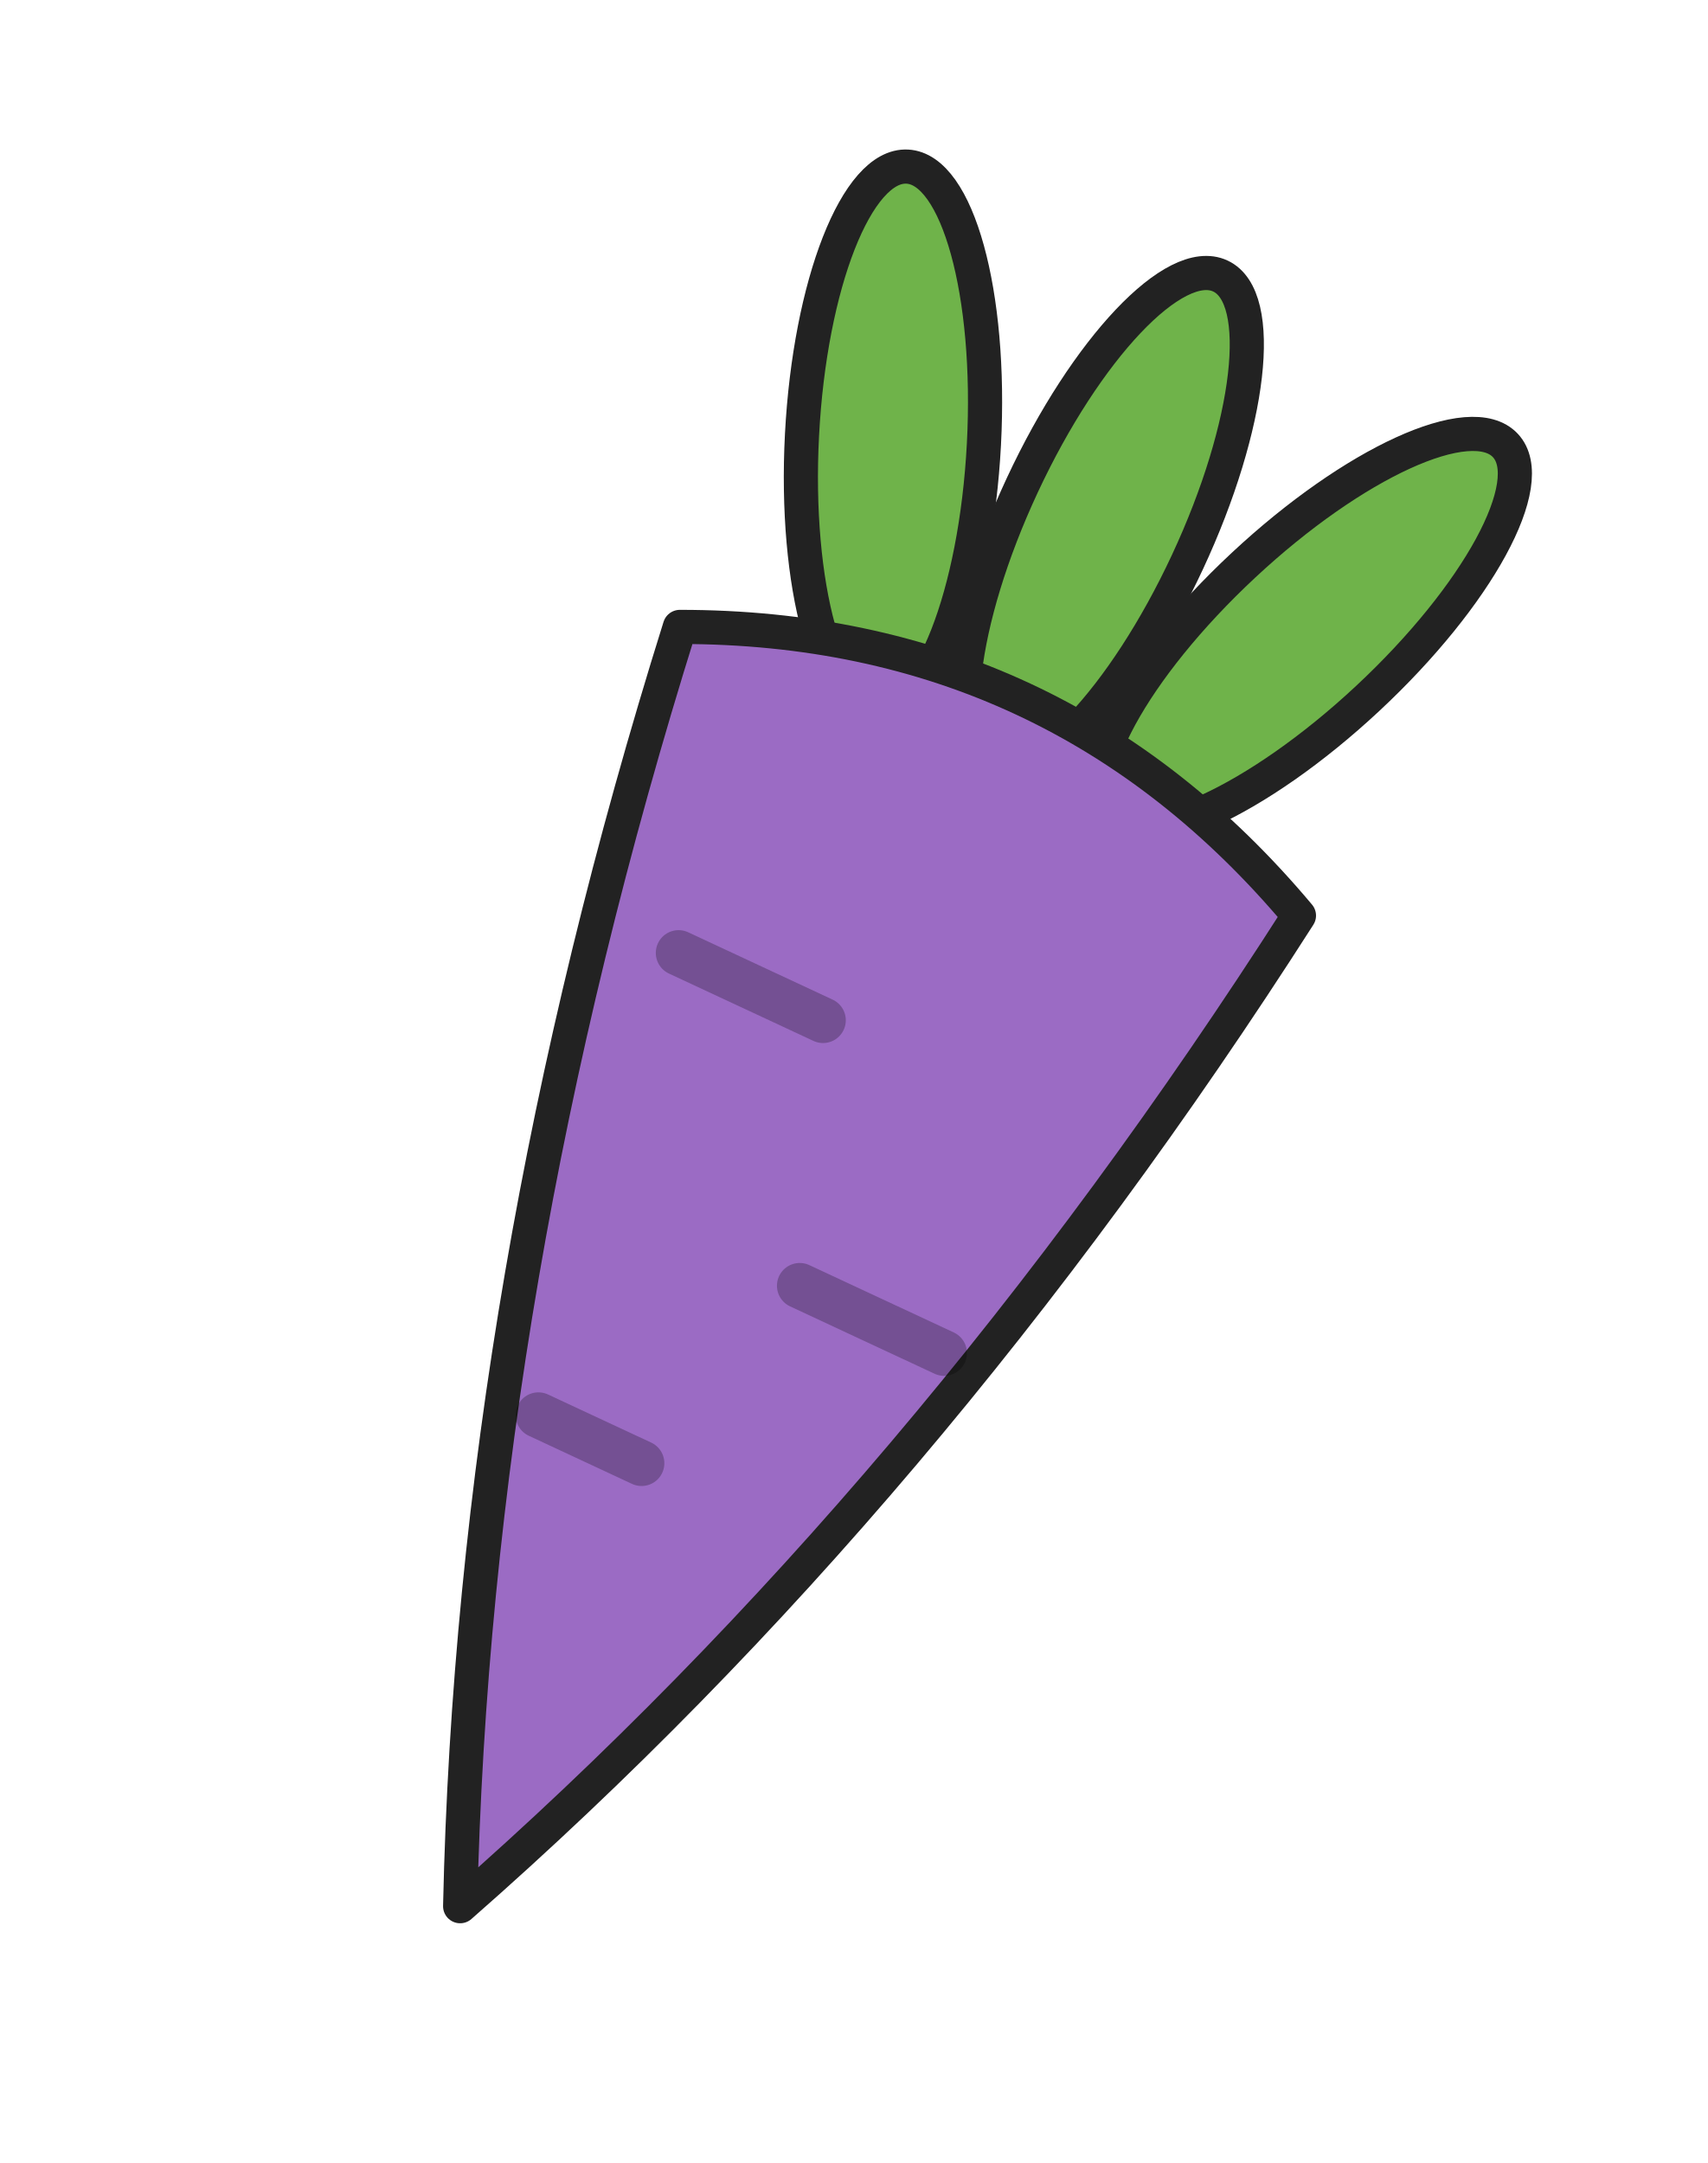
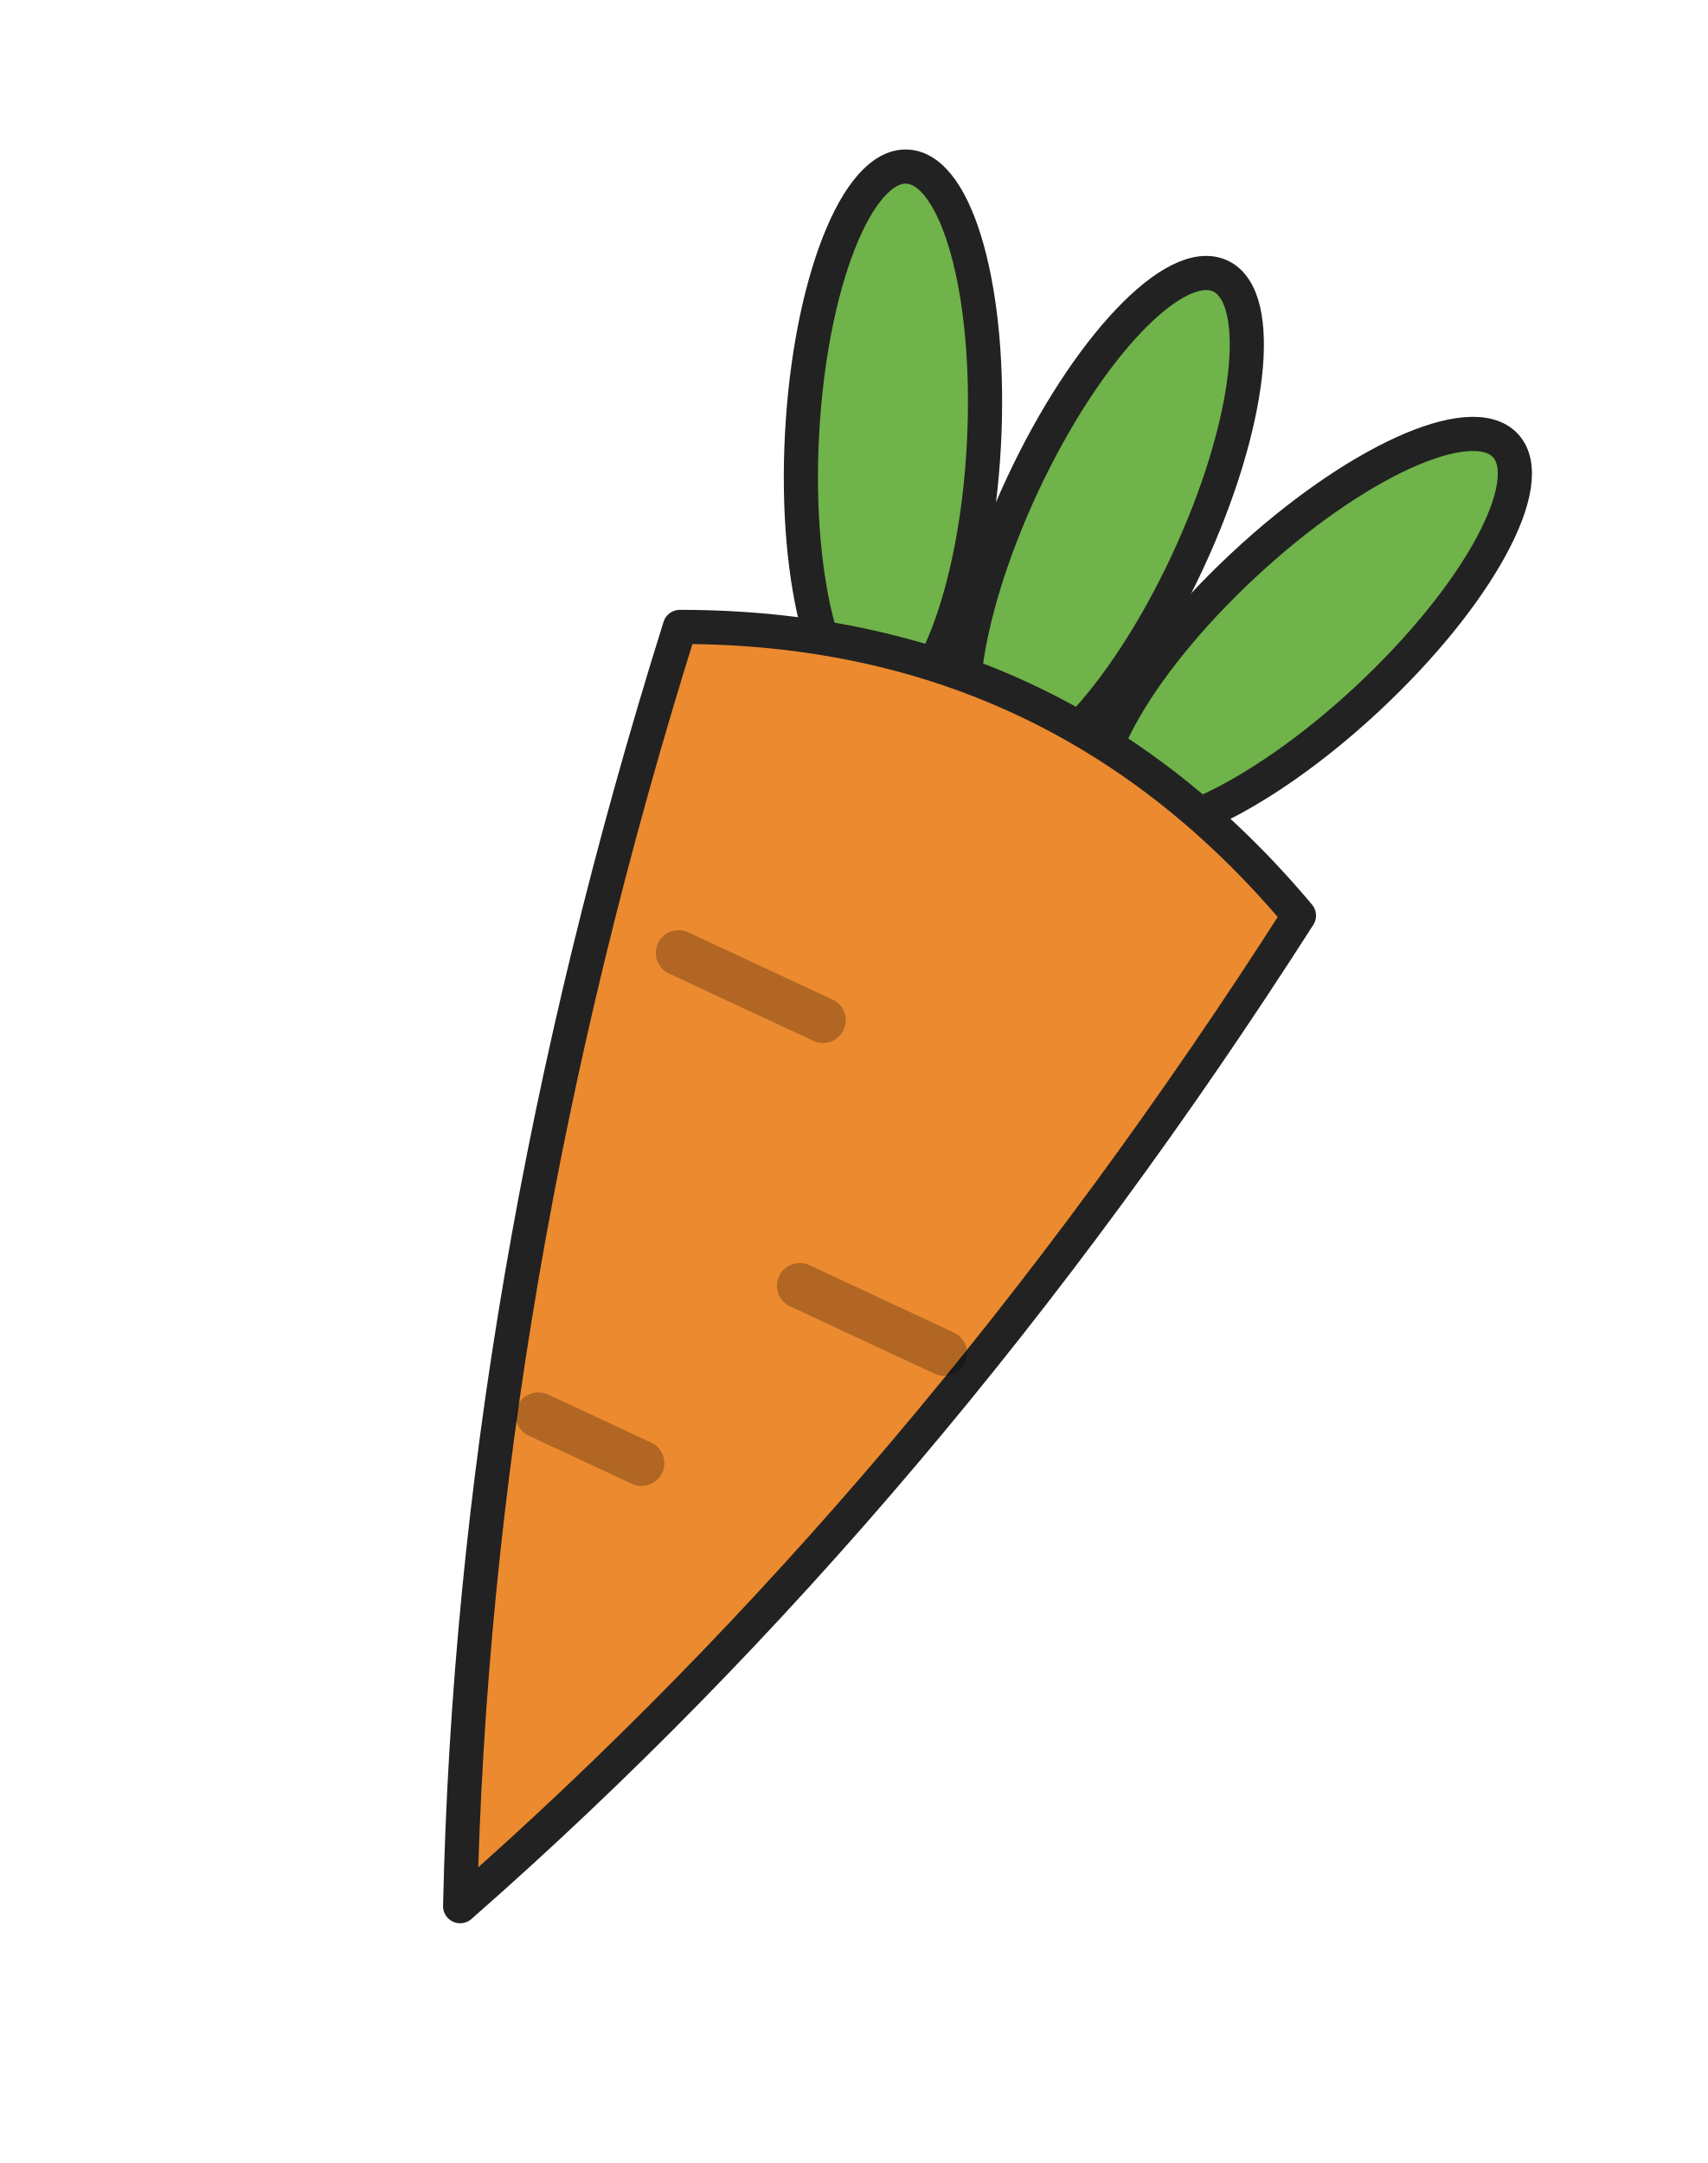
<svg xmlns="http://www.w3.org/2000/svg" viewBox="30 6 150 190">
  <g transform="rotate(25 100 110)">
    <ellipse cx="86" cy="46" rx="8" ry="24" transform="rotate(-22 86 62)" fill="#6fb34a" stroke="#222" stroke-width="3" />
    <ellipse cx="114" cy="46" rx="8" ry="24" transform="rotate(22 114 62)" fill="#6fb34a" stroke="#222" stroke-width="3" />
    <ellipse cx="100" cy="46" rx="8" ry="24" transform="rotate(0 100 62)" fill="#6fb34a" stroke="#222" stroke-width="3" />
-     <path d="M70 70 Q100 56 130 70 Q122 130 100 180 Q78 130 70 70Z" fill="#9b6bc4" stroke="#222" stroke-width="3" stroke-linejoin="round" />
+     <path d="M70 70 Q100 56 130 70 Q122 130 100 180 Q78 130 70 70Z" fill="#ec8a2f" stroke="#222" stroke-width="3" stroke-linejoin="round" />
    <path d="M82 96 L96 96 M104 118 L118 118 M88 138 L98 138" stroke="rgba(0,0,0,.25)" stroke-width="4" stroke-linecap="round" />
  </g>
</svg>
